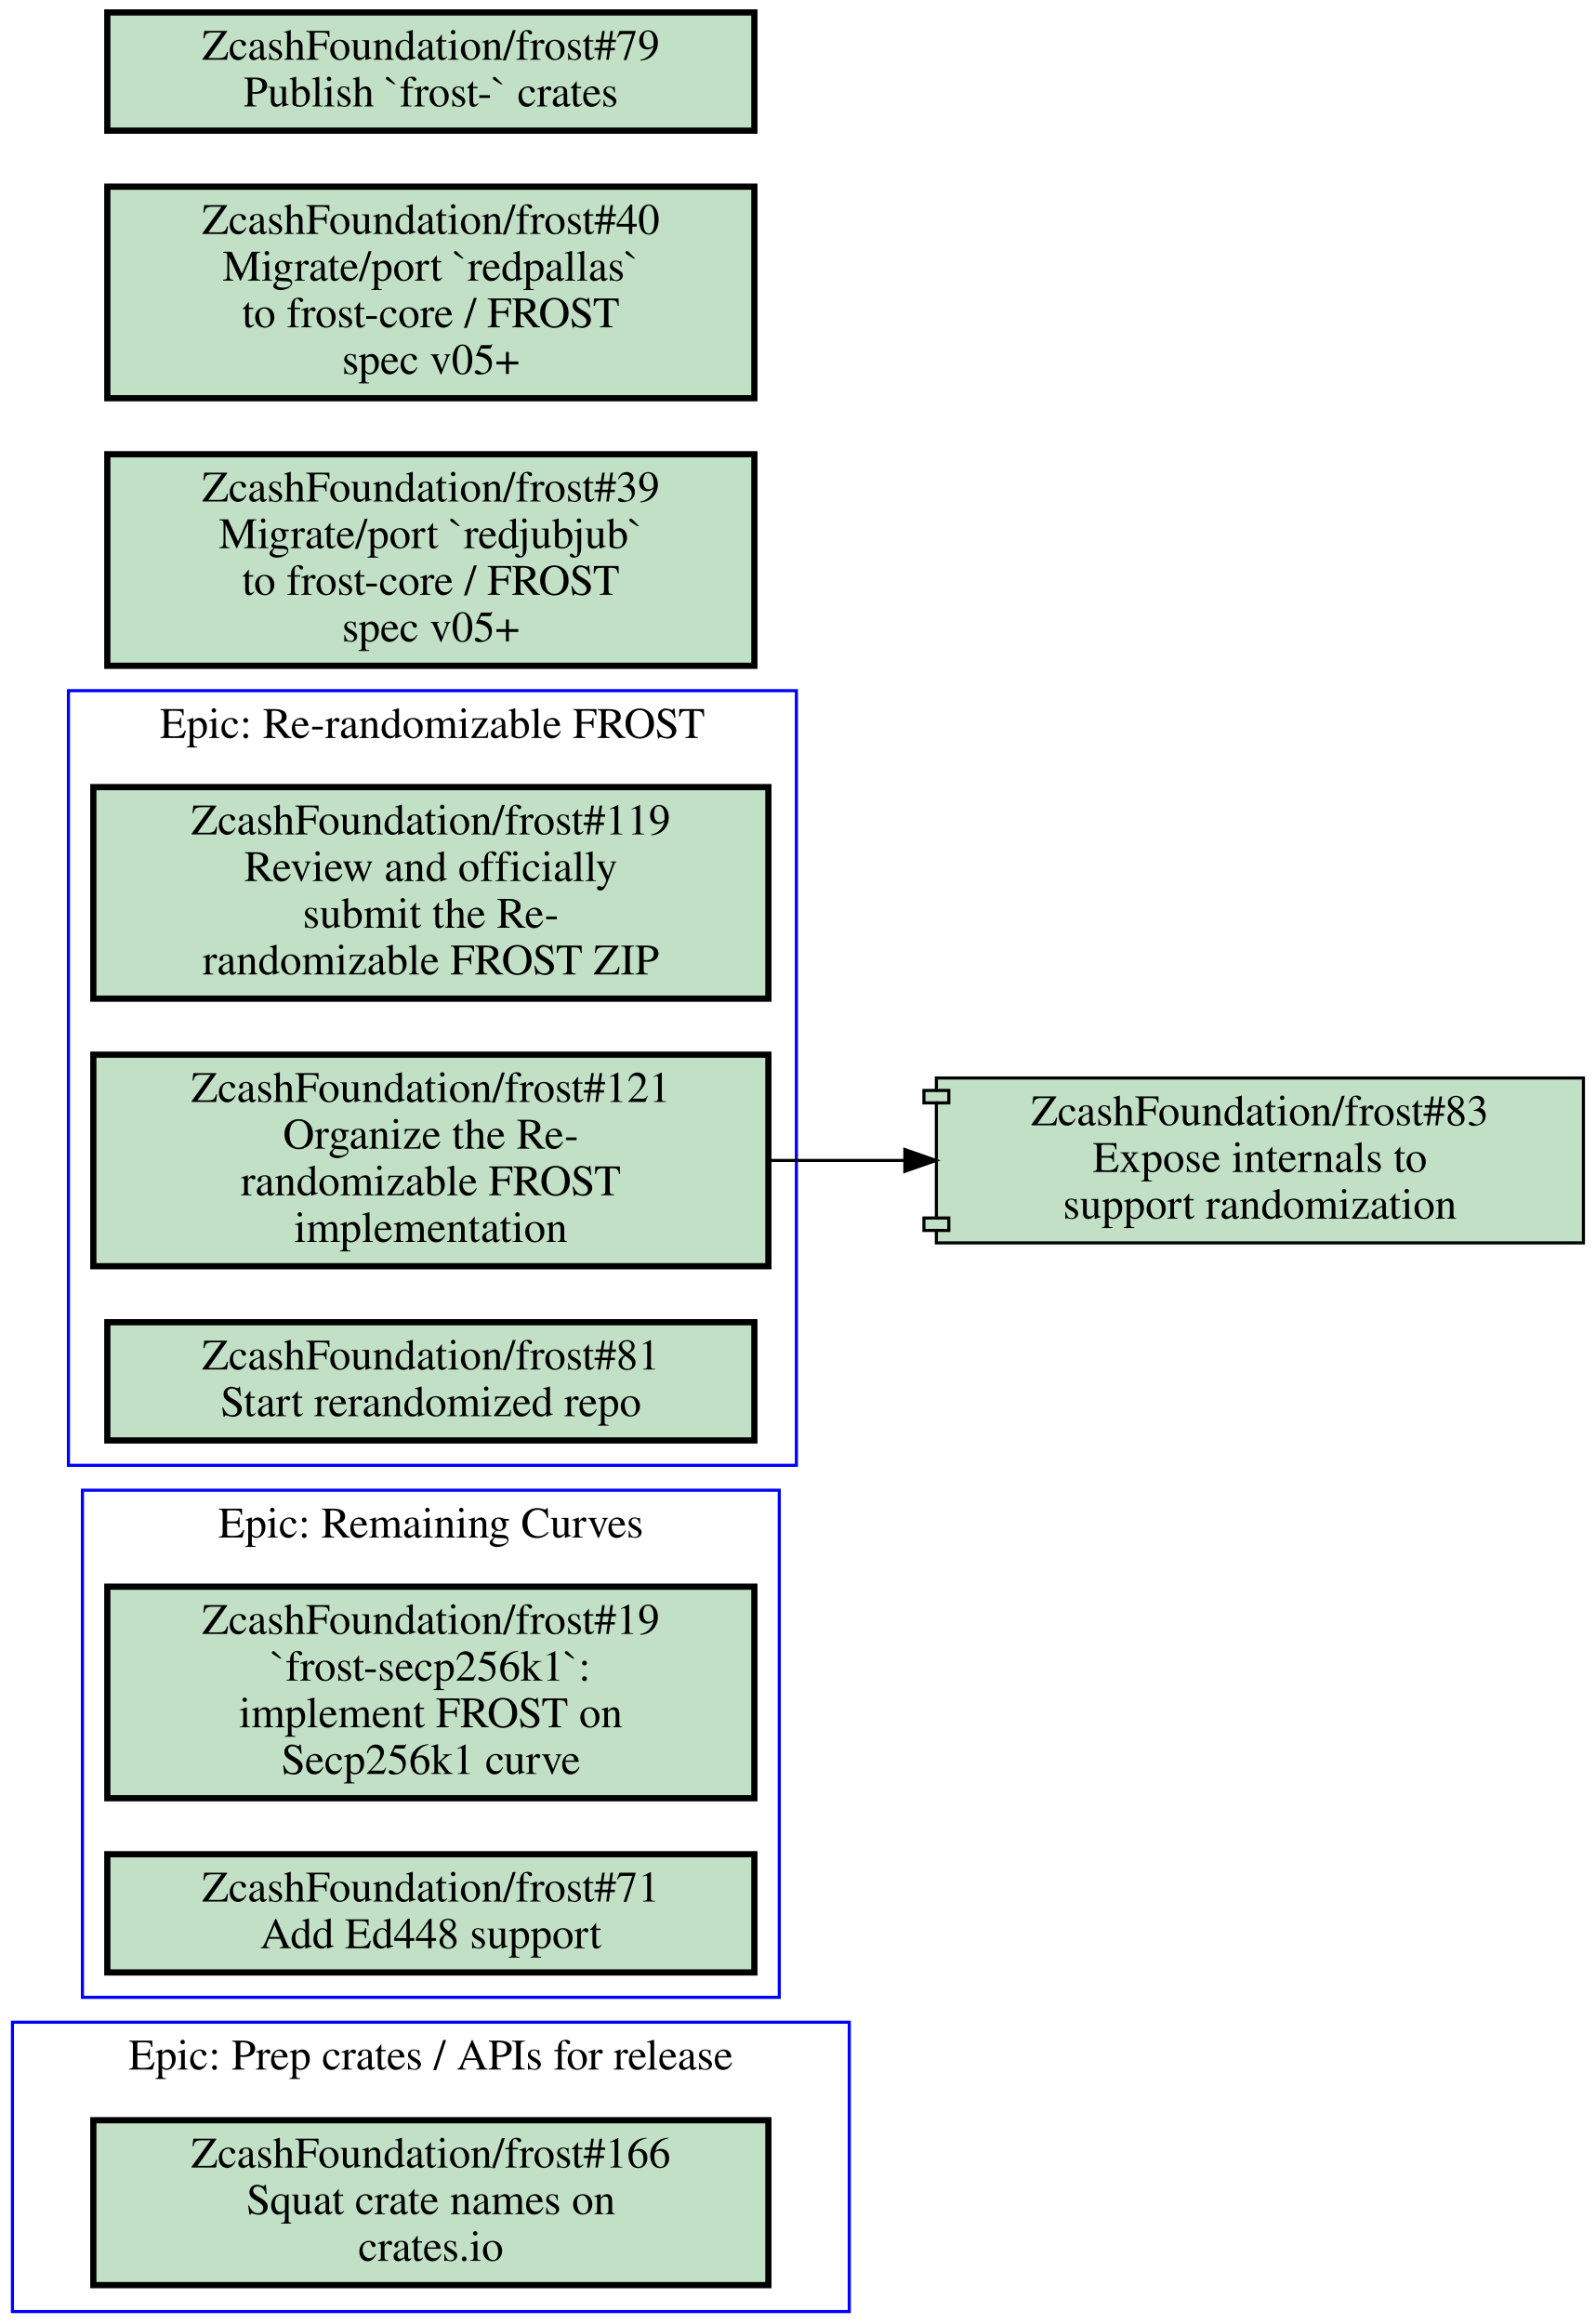
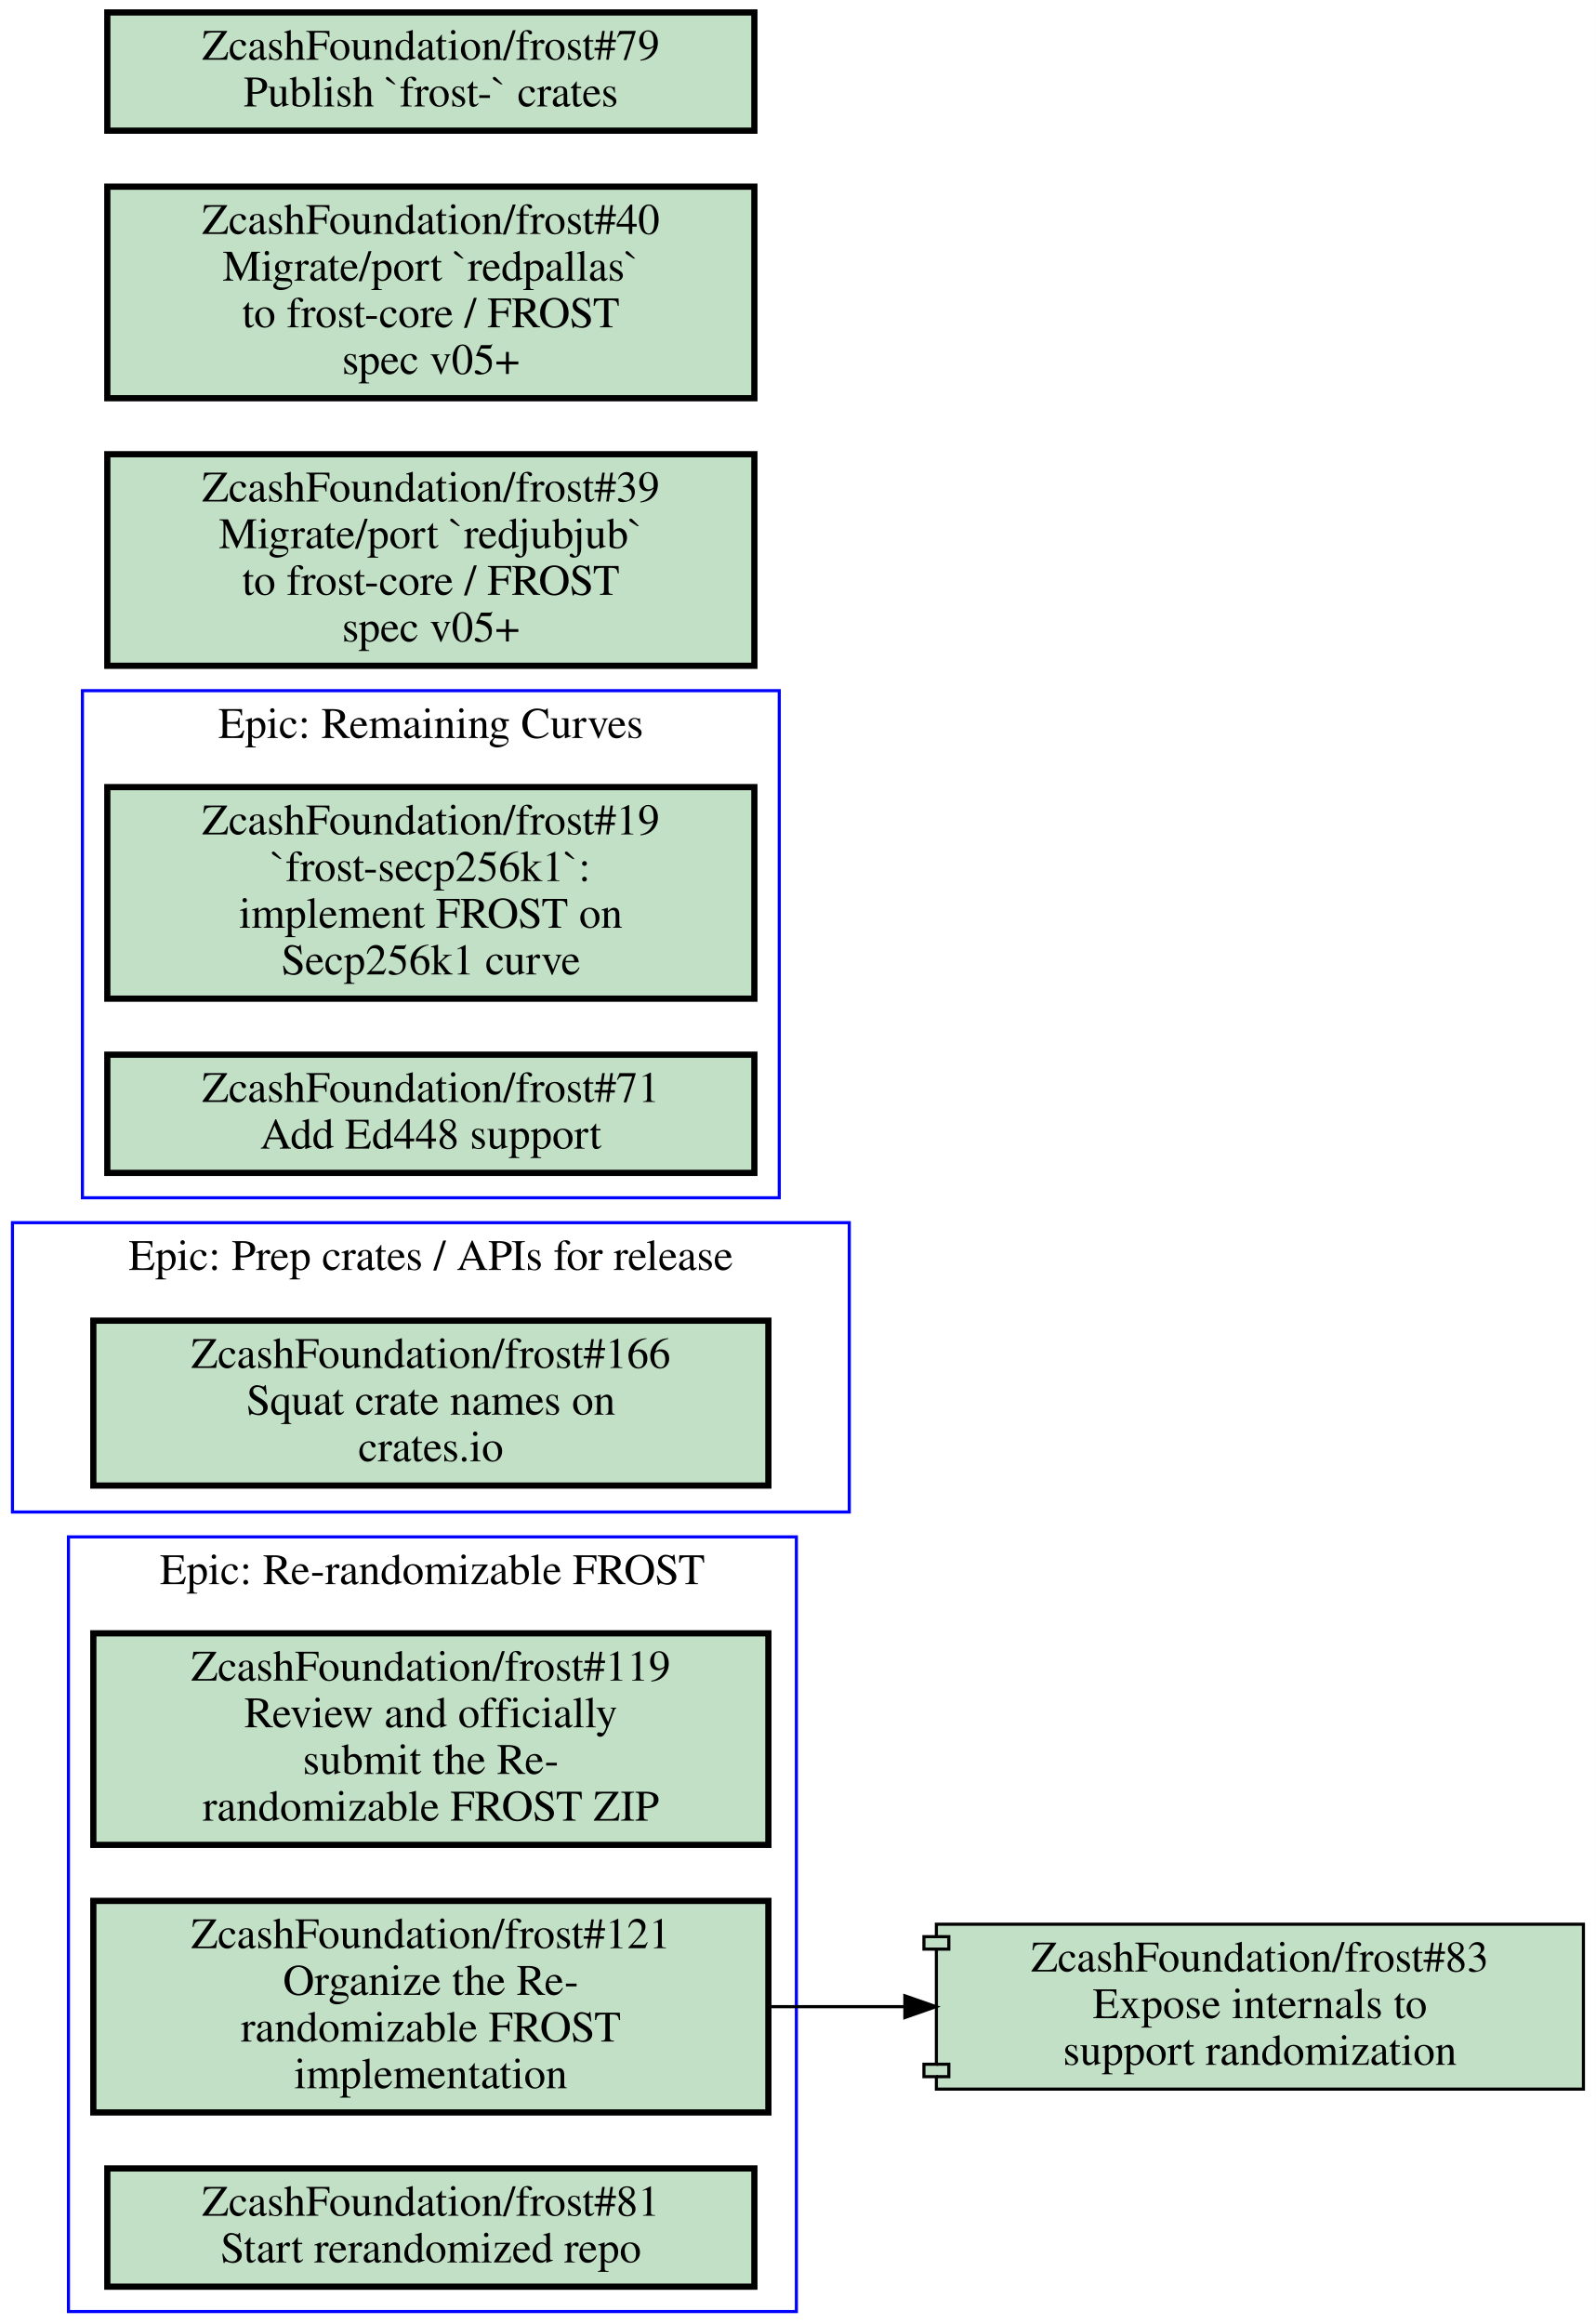
<svg xmlns="http://www.w3.org/2000/svg" xmlns:xlink="http://www.w3.org/1999/xlink" width="513pt" height="747pt" viewBox="0.00 0.00 513.00 747.00">
  <g id="graph0" class="graph" transform="scale(1 1) rotate(0) translate(4 743)">
    <polygon fill="#ffffff" stroke="transparent" points="-4,4 -4,-743 509,-743 509,4 -4,4" />
    <g id="clust1" class="cluster">
-       <polygon fill="none" stroke="#0000ff" points="0,0 0,-93 269,-93 269,0 0,0" />
-       <text text-anchor="middle" x="134.5" y="-77.8" font-family="Times,serif" font-size="14.00" fill="#000000">Epic: Prep crates / APIs for release</text>
+       <polygon fill="none" stroke="#0000ff" points="0,-257 0,-350 269,-350 269,-257 0,-257" />
+       <text text-anchor="middle" x="134.5" y="-334.8" font-family="Times,serif" font-size="14.00" fill="#000000">Epic: Prep crates / APIs for release</text>
    </g>
    <g id="clust2" class="cluster">
-       <polygon fill="none" stroke="#0000ff" points="22.5,-101 22.5,-264 246.5,-264 246.5,-101 22.5,-101" />
-       <text text-anchor="middle" x="134.5" y="-248.8" font-family="Times,serif" font-size="14.00" fill="#000000">Epic: Remaining Curves</text>
+       <polygon fill="none" stroke="#0000ff" points="22.5,-358 22.5,-521 246.5,-521 246.5,-358 22.5,-358" />
+       <text text-anchor="middle" x="134.5" y="-505.8" font-family="Times,serif" font-size="14.00" fill="#000000">Epic: Remaining Curves</text>
    </g>
    <g id="clust3" class="cluster">
-       <polygon fill="none" stroke="#0000ff" points="18,-272 18,-521 252,-521 252,-272 18,-272" />
-       <text text-anchor="middle" x="135" y="-505.8" font-family="Times,serif" font-size="14.00" fill="#000000">Epic: Re-randomizable FROST</text>
+       <polygon fill="none" stroke="#0000ff" points="18,0 18,-249 252,-249 252,0 18,0" />
+       <text text-anchor="middle" x="135" y="-233.8" font-family="Times,serif" font-size="14.00" fill="#000000">Epic: Re-randomizable FROST</text>
    </g>
    <g id="node1" class="node open">
      <g id="a_node1">
        <a xlink:href="https://github.com/ZcashFoundation/frost/issues/166" xlink:title="ZcashFoundation/frost#166&#10;Squat crate names on&#10;crates.io" target="_blank">
-           <polygon fill="#c2e0c6" stroke="#000000" stroke-width="2" points="243,-61.5 26,-61.5 26,-8.5 243,-8.5 243,-61.5" />
-           <text text-anchor="middle" x="134.5" y="-46.3" font-family="Times,serif" font-size="14.00" fill="#000000">ZcashFoundation/frost#166</text>
-           <text text-anchor="middle" x="134.5" y="-31.3" font-family="Times,serif" font-size="14.00" fill="#000000">Squat crate names on</text>
-           <text text-anchor="middle" x="134.5" y="-16.3" font-family="Times,serif" font-size="14.00" fill="#000000">crates.io</text>
+           <polygon fill="#c2e0c6" stroke="#000000" stroke-width="2" points="243,-318.5 26,-318.5 26,-265.5 243,-265.5 243,-318.5" />
+           <text text-anchor="middle" x="134.5" y="-303.3" font-family="Times,serif" font-size="14.00" fill="#000000">ZcashFoundation/frost#166</text>
+           <text text-anchor="middle" x="134.5" y="-288.3" font-family="Times,serif" font-size="14.00" fill="#000000">Squat crate names on</text>
+           <text text-anchor="middle" x="134.5" y="-273.3" font-family="Times,serif" font-size="14.00" fill="#000000">crates.io</text>
        </a>
      </g>
    </g>
    <g id="node2" class="node open">
      <g id="a_node2">
        <a xlink:href="https://github.com/ZcashFoundation/frost/issues/19" xlink:title="ZcashFoundation/frost#19&#10;`frost-secp256k1`:&#10;implement FROST on&#10;Secp256k1 curve" target="_blank">
-           <polygon fill="#c2e0c6" stroke="#000000" stroke-width="2" points="238.5,-233 30.5,-233 30.5,-165 238.5,-165 238.5,-233" />
-           <text text-anchor="middle" x="134.5" y="-217.8" font-family="Times,serif" font-size="14.00" fill="#000000">ZcashFoundation/frost#19</text>
-           <text text-anchor="middle" x="134.5" y="-202.8" font-family="Times,serif" font-size="14.00" fill="#000000">`frost-secp256k1`:</text>
-           <text text-anchor="middle" x="134.5" y="-187.8" font-family="Times,serif" font-size="14.00" fill="#000000">implement FROST on</text>
-           <text text-anchor="middle" x="134.5" y="-172.8" font-family="Times,serif" font-size="14.00" fill="#000000">Secp256k1 curve</text>
+           <polygon fill="#c2e0c6" stroke="#000000" stroke-width="2" points="238.5,-490 30.5,-490 30.5,-422 238.5,-422 238.5,-490" />
+           <text text-anchor="middle" x="134.5" y="-474.8" font-family="Times,serif" font-size="14.00" fill="#000000">ZcashFoundation/frost#19</text>
+           <text text-anchor="middle" x="134.5" y="-459.8" font-family="Times,serif" font-size="14.00" fill="#000000">`frost-secp256k1`:</text>
+           <text text-anchor="middle" x="134.5" y="-444.8" font-family="Times,serif" font-size="14.00" fill="#000000">implement FROST on</text>
+           <text text-anchor="middle" x="134.5" y="-429.8" font-family="Times,serif" font-size="14.00" fill="#000000">Secp256k1 curve</text>
        </a>
      </g>
    </g>
    <g id="node3" class="node open">
      <g id="a_node3">
        <a xlink:href="https://github.com/ZcashFoundation/frost/issues/71" xlink:title="ZcashFoundation/frost#71&#10;Add Ed448 support" target="_blank">
-           <polygon fill="#c2e0c6" stroke="#000000" stroke-width="2" points="238.5,-147 30.5,-147 30.5,-109 238.5,-109 238.5,-147" />
-           <text text-anchor="middle" x="134.5" y="-131.8" font-family="Times,serif" font-size="14.00" fill="#000000">ZcashFoundation/frost#71</text>
-           <text text-anchor="middle" x="134.5" y="-116.8" font-family="Times,serif" font-size="14.00" fill="#000000">Add Ed448 support</text>
+           <polygon fill="#c2e0c6" stroke="#000000" stroke-width="2" points="238.5,-404 30.5,-404 30.5,-366 238.5,-366 238.5,-404" />
+           <text text-anchor="middle" x="134.5" y="-388.8" font-family="Times,serif" font-size="14.00" fill="#000000">ZcashFoundation/frost#71</text>
+           <text text-anchor="middle" x="134.5" y="-373.8" font-family="Times,serif" font-size="14.00" fill="#000000">Add Ed448 support</text>
        </a>
      </g>
    </g>
    <g id="node4" class="node open">
      <g id="a_node4">
        <a xlink:href="https://github.com/ZcashFoundation/frost/issues/119" xlink:title="ZcashFoundation/frost#119&#10;Review and officially&#10;submit the Re-&#10;randomizable FROST ZIP" target="_blank">
-           <polygon fill="#c2e0c6" stroke="#000000" stroke-width="2" points="243,-490 26,-490 26,-422 243,-422 243,-490" />
-           <text text-anchor="middle" x="134.5" y="-474.8" font-family="Times,serif" font-size="14.00" fill="#000000">ZcashFoundation/frost#119</text>
-           <text text-anchor="middle" x="134.5" y="-459.8" font-family="Times,serif" font-size="14.00" fill="#000000">Review and officially</text>
-           <text text-anchor="middle" x="134.5" y="-444.8" font-family="Times,serif" font-size="14.00" fill="#000000">submit the Re-</text>
-           <text text-anchor="middle" x="134.5" y="-429.8" font-family="Times,serif" font-size="14.00" fill="#000000">randomizable FROST ZIP</text>
+           <polygon fill="#c2e0c6" stroke="#000000" stroke-width="2" points="243,-218 26,-218 26,-150 243,-150 243,-218" />
+           <text text-anchor="middle" x="134.5" y="-202.8" font-family="Times,serif" font-size="14.00" fill="#000000">ZcashFoundation/frost#119</text>
+           <text text-anchor="middle" x="134.5" y="-187.8" font-family="Times,serif" font-size="14.00" fill="#000000">Review and officially</text>
+           <text text-anchor="middle" x="134.5" y="-172.8" font-family="Times,serif" font-size="14.00" fill="#000000">submit the Re-</text>
+           <text text-anchor="middle" x="134.5" y="-157.8" font-family="Times,serif" font-size="14.00" fill="#000000">randomizable FROST ZIP</text>
        </a>
      </g>
    </g>
    <g id="node5" class="node open">
      <g id="a_node5">
        <a xlink:href="https://github.com/ZcashFoundation/frost/issues/121" xlink:title="ZcashFoundation/frost#121&#10;Organize the Re-&#10;randomizable FROST&#10;implementation" target="_blank">
-           <polygon fill="#c2e0c6" stroke="#000000" stroke-width="2" points="243,-404 26,-404 26,-336 243,-336 243,-404" />
-           <text text-anchor="middle" x="134.5" y="-388.8" font-family="Times,serif" font-size="14.00" fill="#000000">ZcashFoundation/frost#121</text>
-           <text text-anchor="middle" x="134.5" y="-373.8" font-family="Times,serif" font-size="14.00" fill="#000000">Organize the Re-</text>
-           <text text-anchor="middle" x="134.5" y="-358.8" font-family="Times,serif" font-size="14.00" fill="#000000">randomizable FROST</text>
-           <text text-anchor="middle" x="134.5" y="-343.8" font-family="Times,serif" font-size="14.00" fill="#000000">implementation</text>
+           <polygon fill="#c2e0c6" stroke="#000000" stroke-width="2" points="243,-132 26,-132 26,-64 243,-64 243,-132" />
+           <text text-anchor="middle" x="134.5" y="-116.8" font-family="Times,serif" font-size="14.00" fill="#000000">ZcashFoundation/frost#121</text>
+           <text text-anchor="middle" x="134.5" y="-101.8" font-family="Times,serif" font-size="14.00" fill="#000000">Organize the Re-</text>
+           <text text-anchor="middle" x="134.5" y="-86.8" font-family="Times,serif" font-size="14.00" fill="#000000">randomizable FROST</text>
+           <text text-anchor="middle" x="134.5" y="-71.8" font-family="Times,serif" font-size="14.00" fill="#000000">implementation</text>
        </a>
      </g>
    </g>
    <g id="node7" class="node open">
      <g id="a_node7">
        <a xlink:href="https://github.com/ZcashFoundation/frost/pull/83" xlink:title="ZcashFoundation/frost#83&#10;Expose internals to&#10;support randomization" target="_blank">
-           <polygon fill="#c2e0c6" stroke="#000000" points="505,-396.5 297,-396.5 297,-392.5 293,-392.5 293,-388.5 297,-388.5 297,-351.5 293,-351.5 293,-347.5 297,-347.5 297,-343.5 505,-343.5 505,-396.5" />
-           <polyline fill="none" stroke="#000000" points="297,-392.5 301,-392.5 301,-388.5 297,-388.5 " />
-           <polyline fill="none" stroke="#000000" points="297,-351.5 301,-351.5 301,-347.5 297,-347.5 " />
-           <text text-anchor="middle" x="401" y="-381.3" font-family="Times,serif" font-size="14.00" fill="#000000">ZcashFoundation/frost#83</text>
-           <text text-anchor="middle" x="401" y="-366.3" font-family="Times,serif" font-size="14.00" fill="#000000">Expose internals to</text>
-           <text text-anchor="middle" x="401" y="-351.3" font-family="Times,serif" font-size="14.00" fill="#000000">support randomization</text>
+           <polygon fill="#c2e0c6" stroke="#000000" points="505,-124.5 297,-124.5 297,-120.5 293,-120.5 293,-116.5 297,-116.5 297,-79.5 293,-79.5 293,-75.5 297,-75.5 297,-71.5 505,-71.5 505,-124.5" />
+           <polyline fill="none" stroke="#000000" points="297,-120.5 301,-120.5 301,-116.5 297,-116.5 " />
+           <polyline fill="none" stroke="#000000" points="297,-79.5 301,-79.5 301,-75.5 297,-75.5 " />
+           <text text-anchor="middle" x="401" y="-109.3" font-family="Times,serif" font-size="14.00" fill="#000000">ZcashFoundation/frost#83</text>
+           <text text-anchor="middle" x="401" y="-94.3" font-family="Times,serif" font-size="14.00" fill="#000000">Expose internals to</text>
+           <text text-anchor="middle" x="401" y="-79.3" font-family="Times,serif" font-size="14.00" fill="#000000">support randomization</text>
        </a>
      </g>
    </g>
    <g id="edge1" class="edge">
-       <path fill="none" stroke="#000000" d="M243.28,-370C257.53,-370 272.16,-370 286.49,-370" />
-       <polygon fill="#000000" stroke="#000000" points="286.87,-373.5 296.87,-370 286.87,-366.5 286.87,-373.5" />
+       <path fill="none" stroke="#000000" d="M243.28,-98C257.53,-98 272.16,-98 286.49,-98" />
+       <polygon fill="#000000" stroke="#000000" points="286.87,-101.5 296.87,-98 286.87,-94.5 286.87,-101.5" />
    </g>
    <g id="node6" class="node open">
      <g id="a_node6">
        <a xlink:href="https://github.com/ZcashFoundation/frost/issues/81" xlink:title="ZcashFoundation/frost#81&#10;Start rerandomized repo" target="_blank">
-           <polygon fill="#c2e0c6" stroke="#000000" stroke-width="2" points="238.5,-318 30.5,-318 30.5,-280 238.5,-280 238.5,-318" />
-           <text text-anchor="middle" x="134.5" y="-302.8" font-family="Times,serif" font-size="14.00" fill="#000000">ZcashFoundation/frost#81</text>
-           <text text-anchor="middle" x="134.5" y="-287.8" font-family="Times,serif" font-size="14.00" fill="#000000">Start rerandomized repo</text>
+           <polygon fill="#c2e0c6" stroke="#000000" stroke-width="2" points="238.5,-46 30.5,-46 30.5,-8 238.5,-8 238.5,-46" />
+           <text text-anchor="middle" x="134.5" y="-30.8" font-family="Times,serif" font-size="14.00" fill="#000000">ZcashFoundation/frost#81</text>
+           <text text-anchor="middle" x="134.5" y="-15.8" font-family="Times,serif" font-size="14.00" fill="#000000">Start rerandomized repo</text>
        </a>
      </g>
    </g>
    <g id="node8" class="node open">
      <g id="a_node8">
        <a xlink:href="https://github.com/ZcashFoundation/frost/issues/39" xlink:title="ZcashFoundation/frost#39&#10;Migrate/port `redjubjub`&#10;to frost-core / FROST&#10;spec v05+" target="_blank">
          <polygon fill="#c2e0c6" stroke="#000000" stroke-width="2" points="238.5,-597 30.5,-597 30.5,-529 238.5,-529 238.5,-597" />
          <text text-anchor="middle" x="134.5" y="-581.8" font-family="Times,serif" font-size="14.00" fill="#000000">ZcashFoundation/frost#39</text>
          <text text-anchor="middle" x="134.5" y="-566.8" font-family="Times,serif" font-size="14.00" fill="#000000">Migrate/port `redjubjub`</text>
          <text text-anchor="middle" x="134.5" y="-551.8" font-family="Times,serif" font-size="14.00" fill="#000000">to frost-core / FROST</text>
          <text text-anchor="middle" x="134.5" y="-536.8" font-family="Times,serif" font-size="14.00" fill="#000000">spec v05+</text>
        </a>
      </g>
    </g>
    <g id="node9" class="node open">
      <g id="a_node9">
        <a xlink:href="https://github.com/ZcashFoundation/frost/issues/40" xlink:title="ZcashFoundation/frost#40&#10;Migrate/port `redpallas`&#10;to frost-core / FROST&#10;spec v05+" target="_blank">
          <polygon fill="#c2e0c6" stroke="#000000" stroke-width="2" points="238.5,-683 30.5,-683 30.5,-615 238.5,-615 238.5,-683" />
          <text text-anchor="middle" x="134.5" y="-667.8" font-family="Times,serif" font-size="14.00" fill="#000000">ZcashFoundation/frost#40</text>
          <text text-anchor="middle" x="134.5" y="-652.8" font-family="Times,serif" font-size="14.00" fill="#000000">Migrate/port `redpallas`</text>
          <text text-anchor="middle" x="134.5" y="-637.8" font-family="Times,serif" font-size="14.00" fill="#000000">to frost-core / FROST</text>
          <text text-anchor="middle" x="134.5" y="-622.8" font-family="Times,serif" font-size="14.00" fill="#000000">spec v05+</text>
        </a>
      </g>
    </g>
    <g id="node10" class="node open">
      <g id="a_node10">
        <a xlink:href="https://github.com/ZcashFoundation/frost/issues/79" xlink:title="ZcashFoundation/frost#79&#10;Publish `frost-` crates" target="_blank">
          <polygon fill="#c2e0c6" stroke="#000000" stroke-width="2" points="238.5,-739 30.5,-739 30.5,-701 238.5,-701 238.5,-739" />
          <text text-anchor="middle" x="134.5" y="-723.8" font-family="Times,serif" font-size="14.00" fill="#000000">ZcashFoundation/frost#79</text>
          <text text-anchor="middle" x="134.5" y="-708.8" font-family="Times,serif" font-size="14.00" fill="#000000">Publish `frost-` crates</text>
        </a>
      </g>
    </g>
  </g>
</svg>
